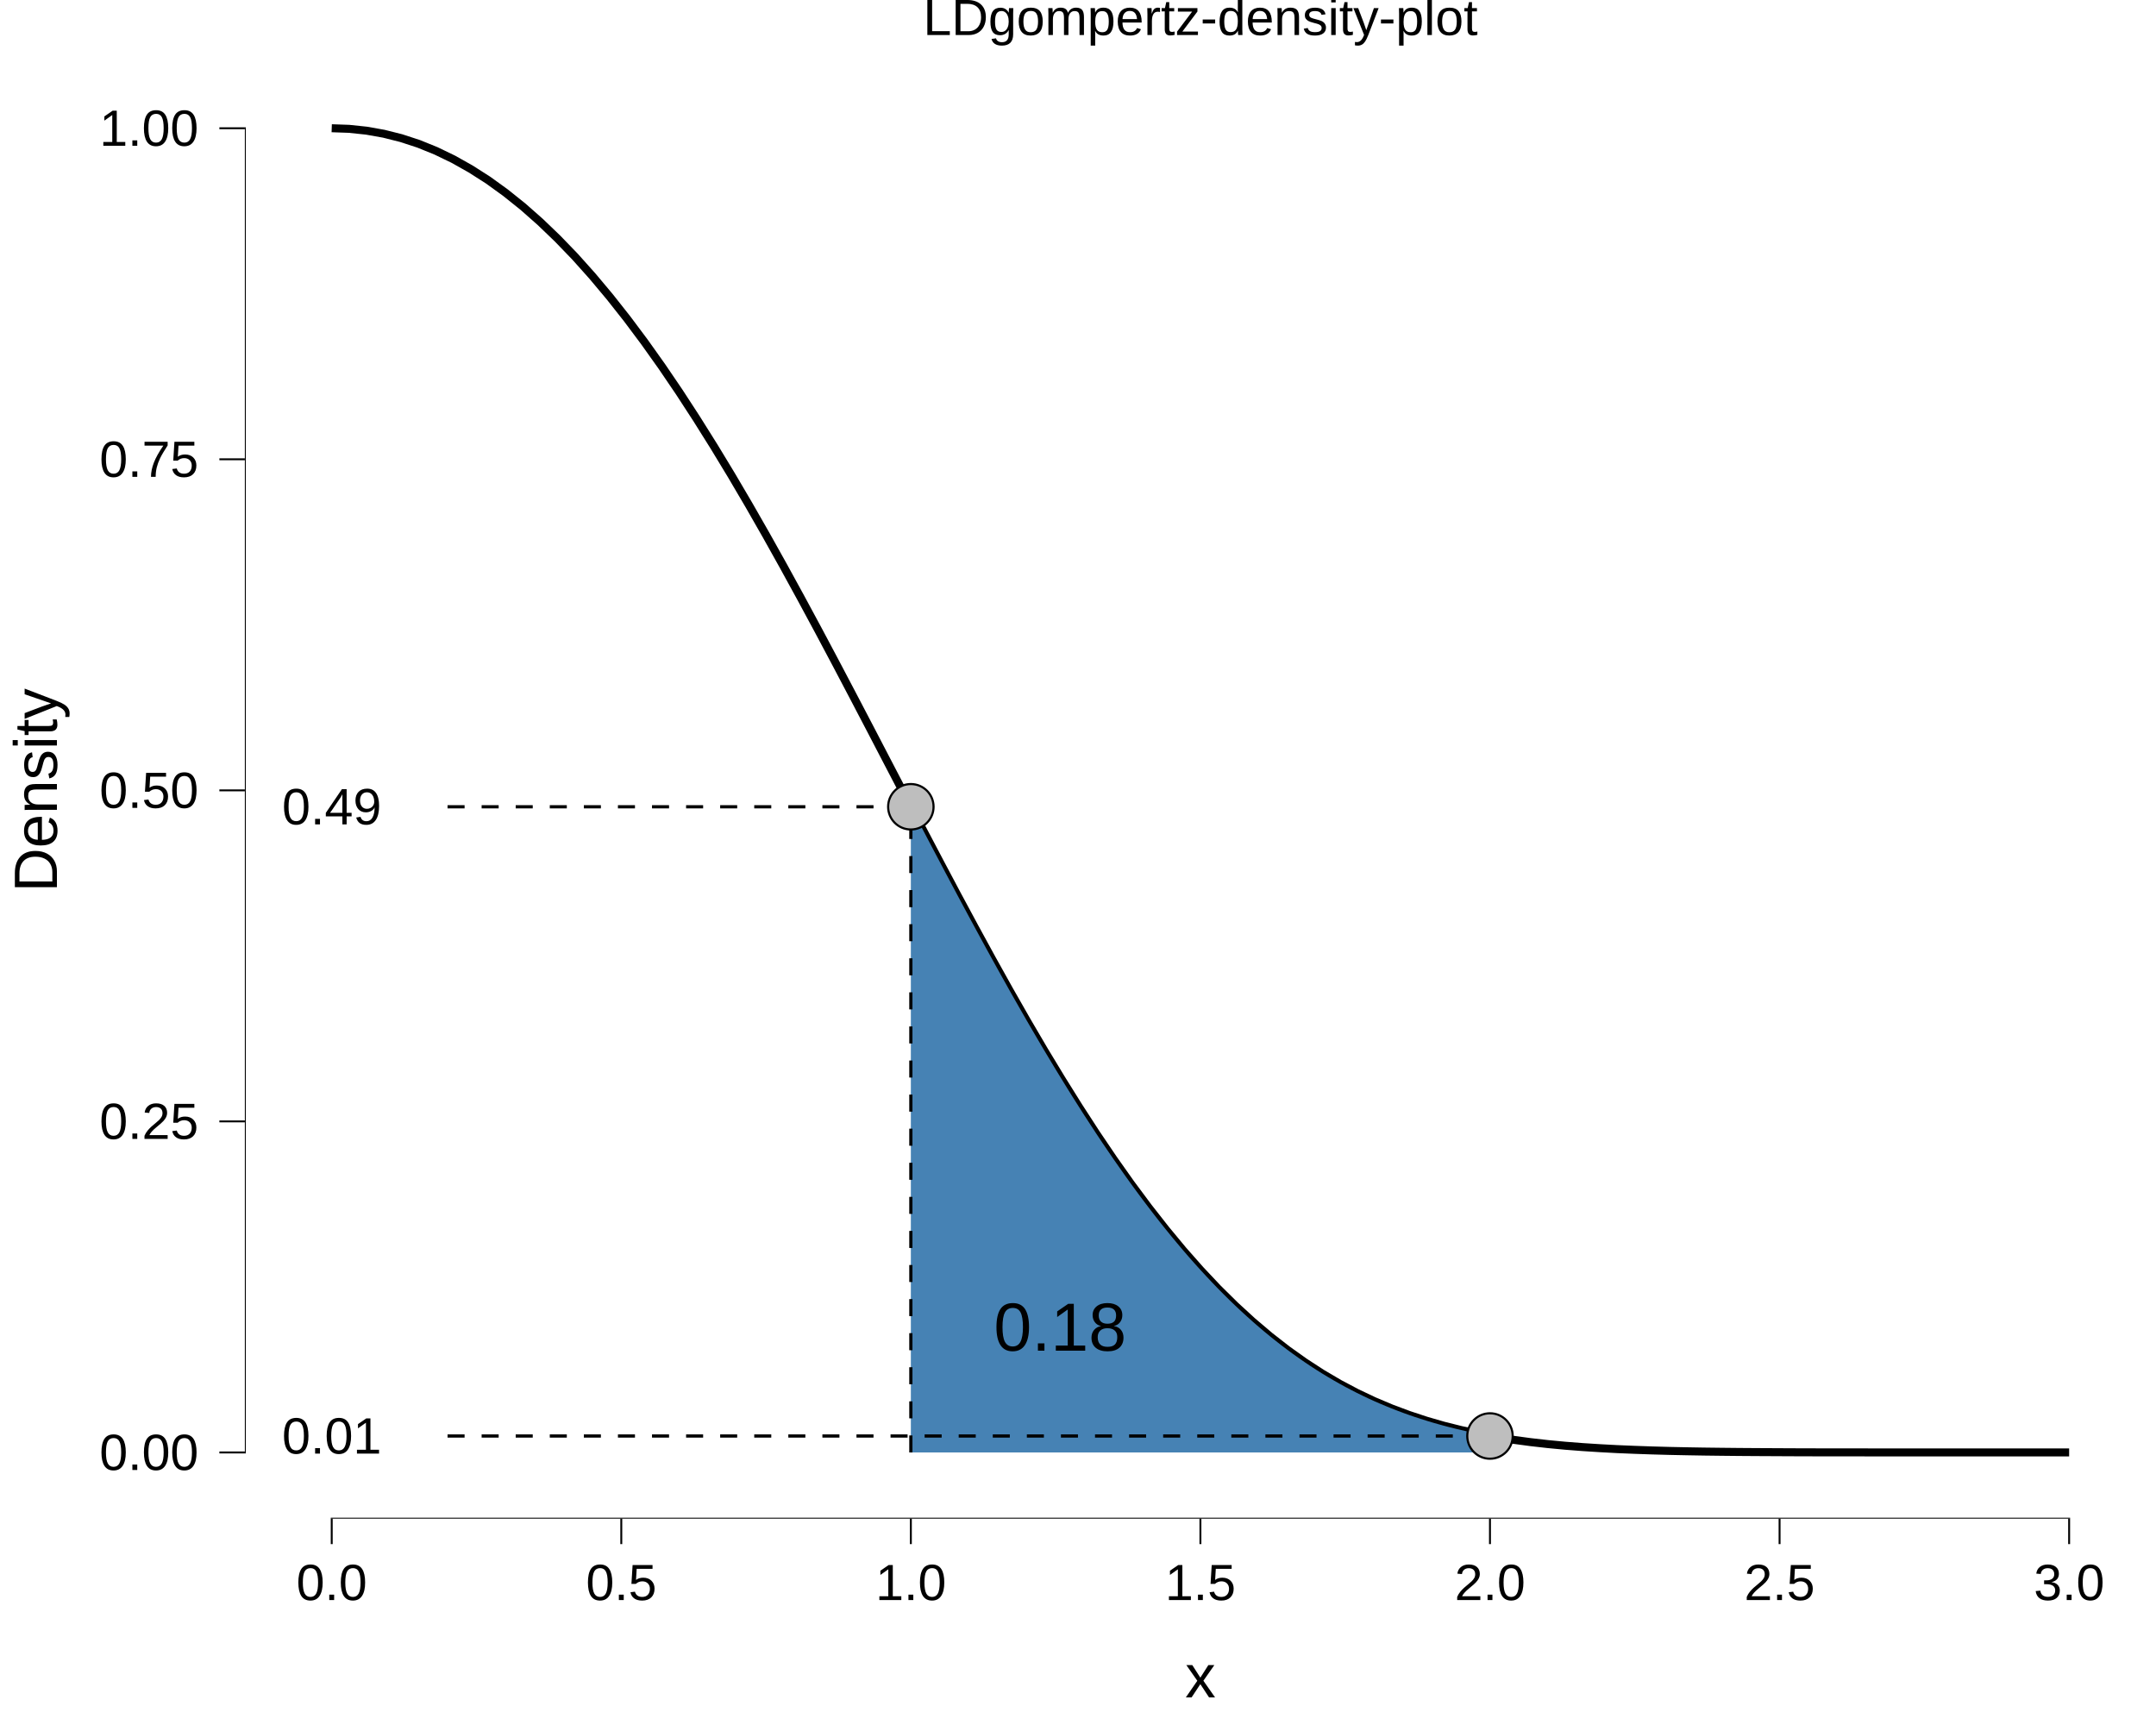
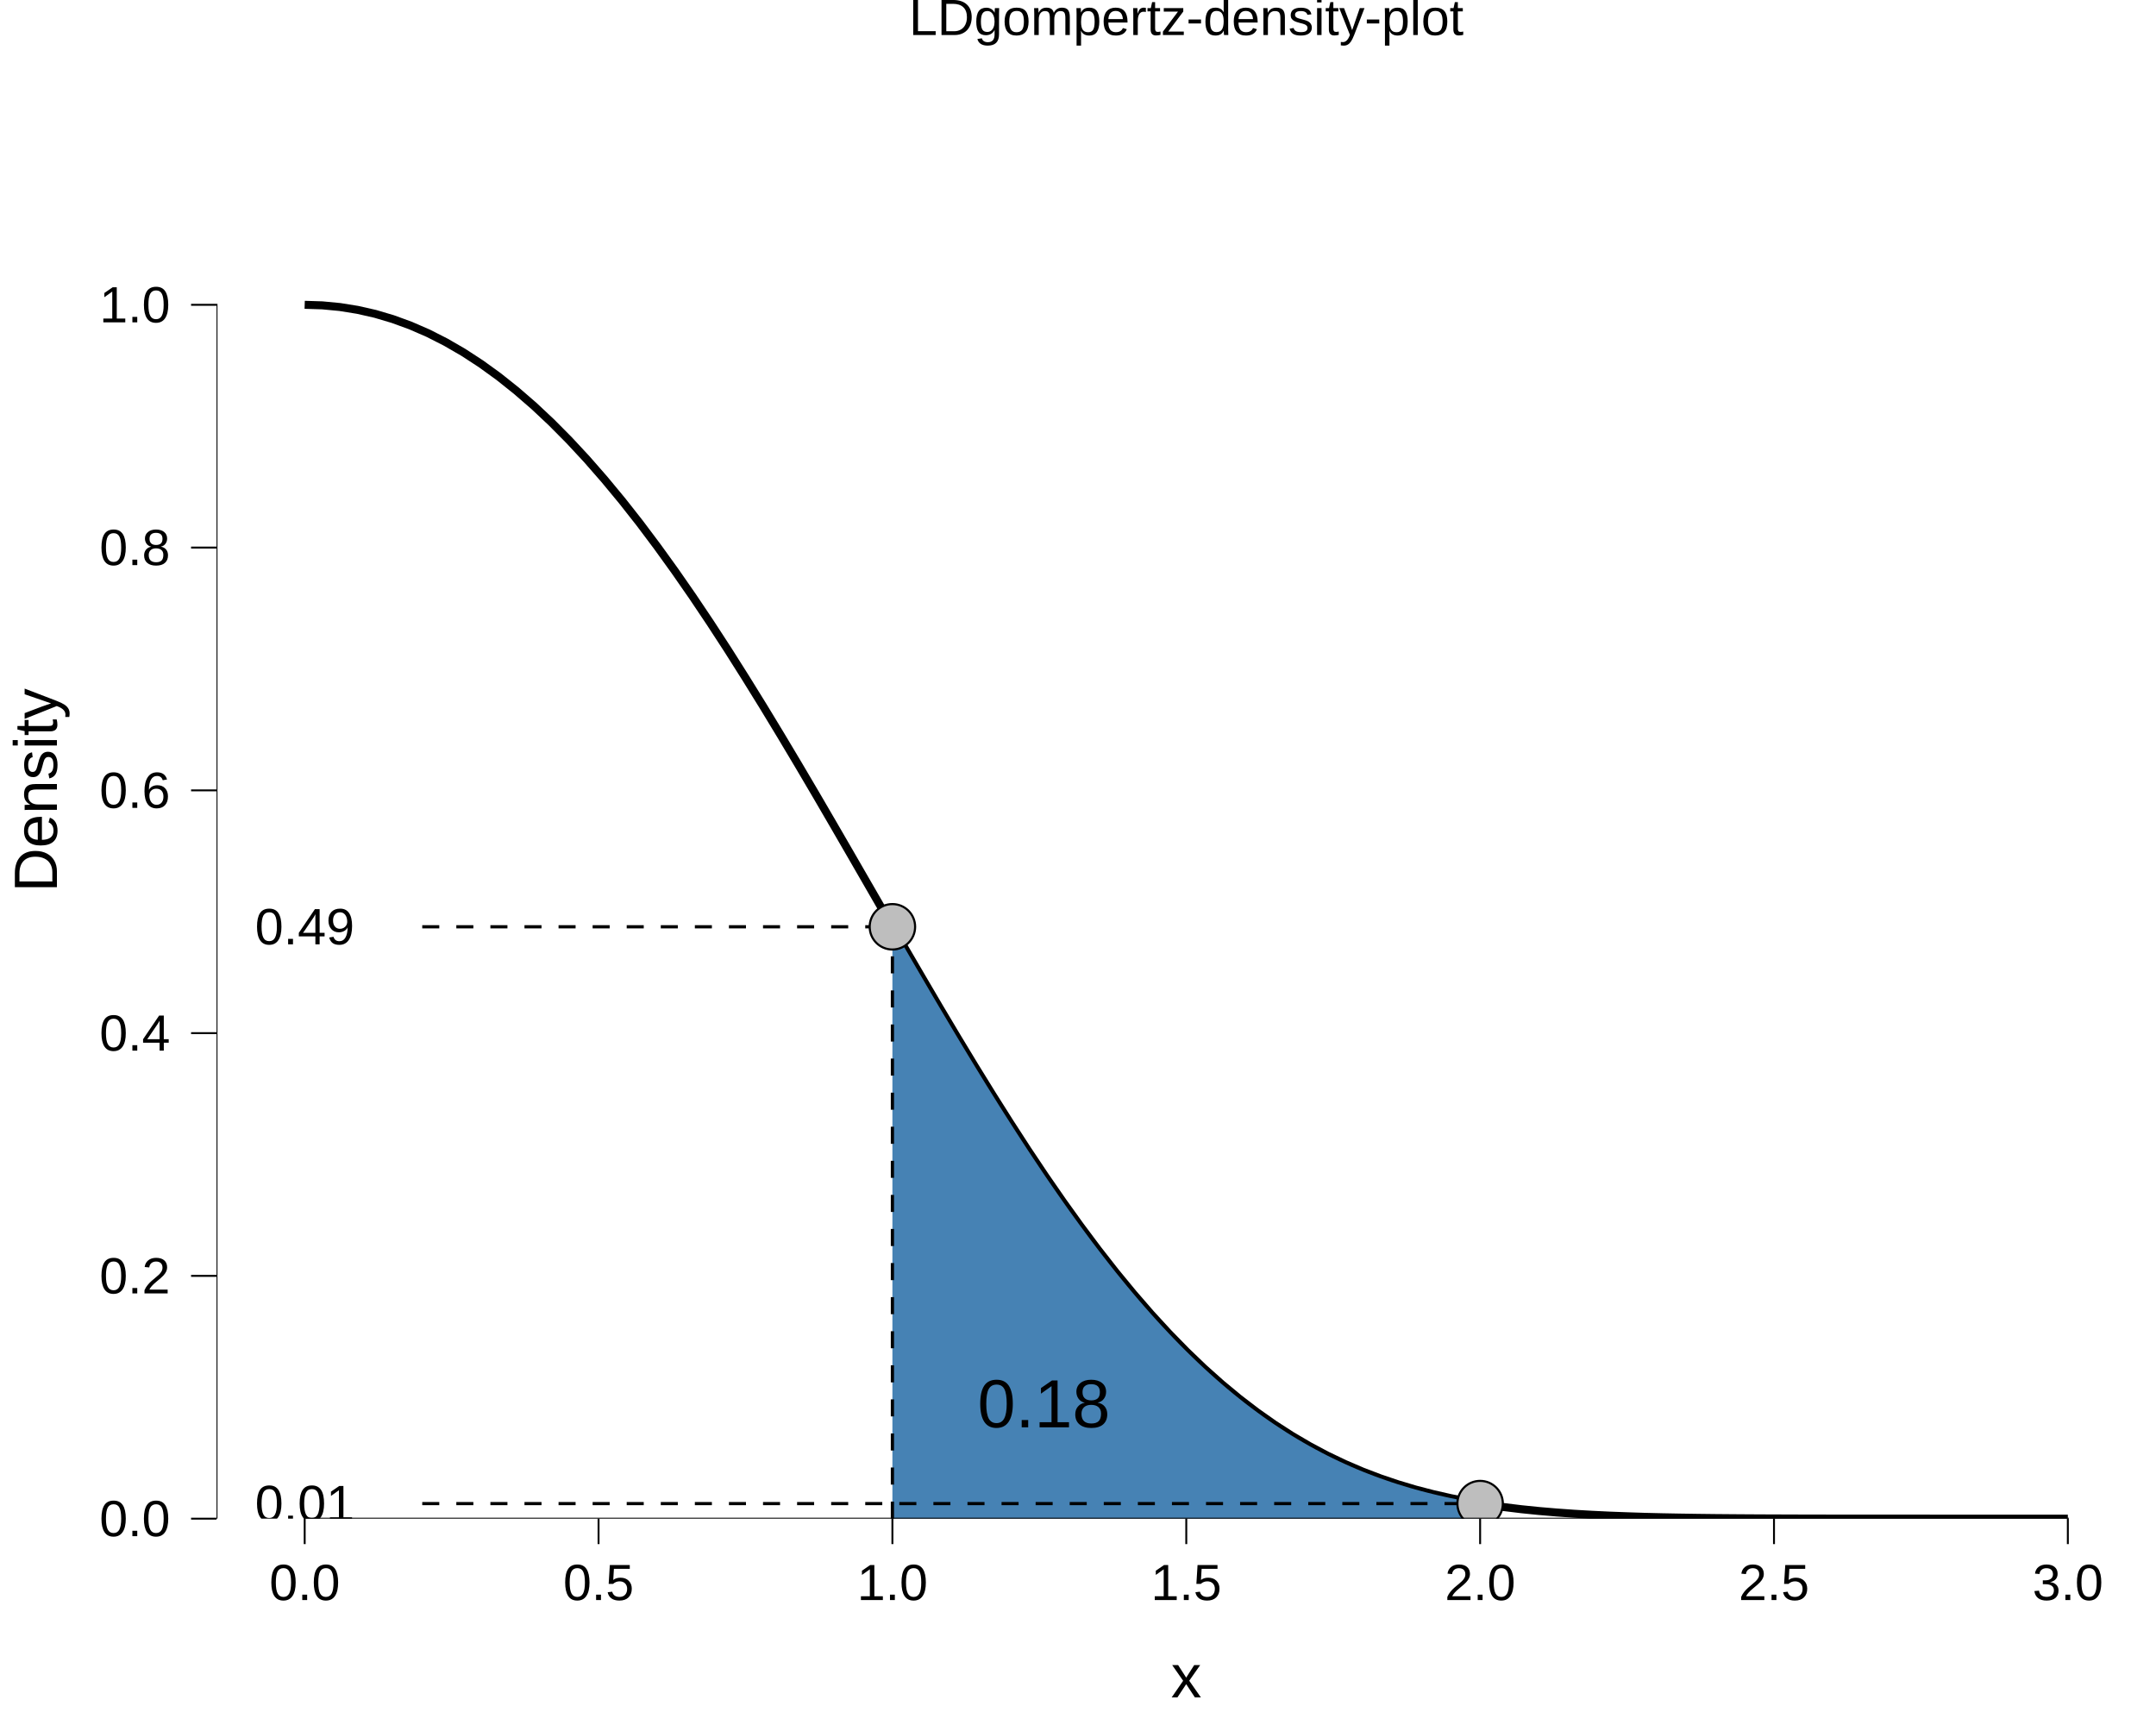
<svg xmlns="http://www.w3.org/2000/svg" viewBox="0 0 720.00 576.00">
  <defs>
    <style type="text/css">
    line, polyline, polygon, path, rect, circle {
      fill: none;
      stroke: #000000;
      stroke-linecap: round;
      stroke-linejoin: round;
      stroke-miterlimit: 10.00;
    }
  </style>
  </defs>
  <rect width="100%" height="100%" style="stroke: none; fill: #FFFFFF;" />
  <rect x="0.00" y="0.00" width="720.00" height="576.00" style="stroke-width: 10.67; stroke: none;" />
  <defs>
-     <clipPath id="cpODEuNzd8NzIwLjAwfDUwNy4xMHwyMC43MQ==">
-       <rect x="81.77" y="20.71" width="638.23" height="486.38" />
+     <clipPath id="cpNzIuMzF8NzIwLjAwfDUwNy4xMHwyMC43MQ==">
+       <rect x="72.31" y="20.71" width="647.69" height="486.38" />
    </clipPath>
  </defs>
-   <rect x="81.77" y="20.71" width="638.23" height="486.38" style="stroke-width: 10.67; stroke: none;" clip-path="url(#cpODEuNzd8NzIwLjAwfDUwNy4xMHwyMC43MQ==)" />
-   <polyline points="110.78,42.82 116.58,43.02 122.38,43.63 128.18,44.66 133.98,46.12 139.79,48.02 145.59,50.37 151.39,53.17 157.19,56.43 163.00,60.14 168.80,64.33 174.60,68.97 180.40,74.09 186.20,79.66 192.01,85.68 197.81,92.16 203.61,99.08 209.41,106.42 215.21,114.18 221.02,122.35 226.82,130.89 232.62,139.81 238.42,149.06 244.23,158.64 250.03,168.51 255.83,178.65 261.63,189.03 267.43,199.62 273.24,210.39 279.04,221.30 284.84,232.32 290.64,243.41 296.44,254.55 302.25,265.69 308.05,276.79 313.85,287.82 319.65,298.75 325.46,309.54 331.26,320.16 337.06,330.57 342.86,340.74 348.66,350.64 354.47,360.24 360.27,369.53 366.07,378.48 371.87,387.06 377.67,395.26 383.48,403.07 389.28,410.47 395.08,417.47 400.88,424.04 406.68,430.20 412.49,435.94 418.29,441.26 424.09,446.18 429.89,450.70 435.70,454.84 441.50,458.61 447.30,462.02 453.10,465.09 458.90,467.84 464.71,470.29 470.51,472.46 476.31,474.37 482.11,476.05 487.91,477.50 493.72,478.76 499.52,479.84 505.32,480.76 511.12,481.54 516.93,482.20 522.73,482.75 528.53,483.20 534.33,483.57 540.13,483.88 545.94,484.12 551.74,484.32 557.54,484.48 563.34,484.60 569.14,484.70 574.95,484.77 580.75,484.83 586.55,484.87 592.35,484.90 598.16,484.93 603.96,484.95 609.76,484.96 615.56,484.97 621.36,484.97 627.17,484.98 632.97,484.98 638.77,484.98 644.57,484.99 650.37,484.99 656.18,484.99 661.98,484.99 667.78,484.99 673.58,484.99 679.39,484.99 685.19,484.99 690.99,484.99 " style="stroke-width: 2.67; stroke-linecap: butt;" clip-path="url(#cpODEuNzd8NzIwLjAwfDUwNy4xMHwyMC43MQ==)" />
-   <polygon points="304.18,269.39 306.11,273.09 308.05,276.79 309.98,280.48 311.92,284.16 313.85,287.82 315.78,291.48 317.72,295.12 319.65,298.75 321.59,302.37 323.52,305.96 325.46,309.54 327.39,313.10 329.32,316.64 331.26,320.16 333.19,323.65 335.13,327.12 337.06,330.57 338.99,333.98 340.93,337.37 342.86,340.74 344.80,344.07 346.73,347.37 348.66,350.64 350.60,353.87 352.53,357.08 354.47,360.24 356.40,363.38 358.33,366.47 360.27,369.53 362.20,372.55 364.14,375.53 366.07,378.48 368.00,381.38 369.94,384.24 371.87,387.06 373.81,389.83 375.74,392.57 377.67,395.26 379.61,397.91 381.54,400.51 383.48,403.07 385.41,405.58 387.34,408.05 389.28,410.47 391.21,412.85 393.15,415.18 395.08,417.47 397.01,419.71 398.95,421.90 400.88,424.04 402.82,426.14 404.75,428.19 406.68,430.20 408.62,432.16 410.55,434.07 412.49,435.94 414.42,437.76 416.36,439.53 418.29,441.26 420.22,442.95 422.16,444.59 424.09,446.18 426.03,447.73 427.96,449.24 429.89,450.70 431.83,452.12 433.76,453.50 435.70,454.84 437.63,456.14 439.56,457.39 441.50,458.61 443.43,459.78 445.37,460.92 447.30,462.02 449.23,463.08 451.17,464.10 453.10,465.09 455.04,466.04 456.97,466.96 458.90,467.84 460.84,468.69 462.77,469.50 464.71,470.29 466.64,471.04 468.57,471.77 470.51,472.46 472.44,473.13 474.38,473.76 476.31,474.37 478.24,474.96 480.18,475.51 482.11,476.05 484.05,476.56 485.98,477.04 487.91,477.50 489.85,477.94 491.78,478.36 493.72,478.76 495.65,479.14 497.58,479.50 497.58,484.99 495.65,484.99 493.72,484.99 491.78,484.99 489.85,484.99 487.91,484.99 485.98,484.99 484.05,484.99 482.11,484.99 480.18,484.99 478.24,484.99 476.31,484.99 474.38,484.99 472.44,484.99 470.51,484.99 468.57,484.99 466.64,484.99 464.71,484.99 462.77,484.99 460.84,484.99 458.90,484.99 456.97,484.99 455.04,484.99 453.10,484.99 451.17,484.99 449.23,484.99 447.30,484.99 445.37,484.99 443.43,484.99 441.50,484.99 439.56,484.99 437.63,484.99 435.70,484.99 433.76,484.99 431.83,484.99 429.89,484.99 427.96,484.99 426.03,484.99 424.09,484.99 422.16,484.99 420.22,484.99 418.29,484.99 416.36,484.99 414.42,484.99 412.49,484.99 410.55,484.99 408.62,484.99 406.68,484.99 404.75,484.99 402.82,484.99 400.88,484.99 398.95,484.99 397.01,484.99 395.08,484.99 393.15,484.99 391.21,484.99 389.28,484.99 387.34,484.99 385.41,484.99 383.48,484.99 381.54,484.99 379.61,484.99 377.67,484.99 375.74,484.99 373.81,484.99 371.87,484.99 369.94,484.99 368.00,484.99 366.07,484.99 364.14,484.99 362.20,484.99 360.27,484.99 358.33,484.99 356.40,484.99 354.47,484.99 352.53,484.99 350.60,484.99 348.66,484.99 346.73,484.99 344.80,484.99 342.86,484.99 340.93,484.99 338.99,484.99 337.06,484.99 335.13,484.99 333.19,484.99 331.26,484.99 329.32,484.99 327.39,484.99 325.46,484.99 323.52,484.99 321.59,484.99 319.65,484.99 317.72,484.99 315.78,484.99 313.85,484.99 311.92,484.99 309.98,484.99 308.05,484.99 306.11,484.99 304.18,484.99 " style="stroke-width: 0.00; stroke: none; fill: #4682B4;" clip-path="url(#cpODEuNzd8NzIwLjAwfDUwNy4xMHwyMC43MQ==)" />
-   <polyline points="304.18,269.39 306.11,273.09 308.05,276.79 309.98,280.48 311.92,284.16 313.85,287.82 315.78,291.48 317.72,295.12 319.65,298.75 321.59,302.37 323.52,305.96 325.46,309.54 327.39,313.10 329.32,316.64 331.26,320.16 333.19,323.65 335.13,327.12 337.06,330.57 338.99,333.98 340.93,337.37 342.86,340.74 344.80,344.07 346.73,347.37 348.66,350.64 350.60,353.87 352.53,357.08 354.47,360.24 356.40,363.38 358.33,366.47 360.27,369.53 362.20,372.55 364.14,375.53 366.07,378.48 368.00,381.38 369.94,384.24 371.87,387.06 373.81,389.83 375.74,392.57 377.67,395.26 379.61,397.91 381.54,400.51 383.48,403.07 385.41,405.58 387.34,408.05 389.28,410.47 391.21,412.85 393.15,415.18 395.08,417.47 397.01,419.71 398.95,421.90 400.88,424.04 402.82,426.14 404.75,428.19 406.68,430.20 408.62,432.16 410.55,434.07 412.49,435.94 414.42,437.76 416.36,439.53 418.29,441.26 420.22,442.95 422.16,444.59 424.09,446.18 426.03,447.73 427.96,449.24 429.89,450.70 431.83,452.12 433.76,453.50 435.70,454.84 437.63,456.14 439.56,457.39 441.50,458.61 443.43,459.78 445.37,460.92 447.30,462.02 449.23,463.08 451.17,464.10 453.10,465.09 455.04,466.04 456.97,466.96 458.90,467.84 460.84,468.69 462.77,469.50 464.71,470.29 466.64,471.04 468.57,471.77 470.51,472.46 472.44,473.13 474.38,473.76 476.31,474.37 478.24,474.96 480.18,475.51 482.11,476.05 484.05,476.56 485.98,477.04 487.91,477.50 489.85,477.94 491.78,478.36 493.72,478.76 495.65,479.14 497.58,479.50 " style="stroke-width: 1.07; stroke: none;" clip-path="url(#cpODEuNzd8NzIwLjAwfDUwNy4xMHwyMC43MQ==)" />
-   <polyline points="497.58,484.99 495.65,484.99 493.72,484.99 491.78,484.99 489.85,484.99 487.91,484.99 485.98,484.99 484.05,484.99 482.11,484.99 480.18,484.99 478.24,484.99 476.31,484.99 474.38,484.99 472.44,484.99 470.51,484.99 468.57,484.99 466.64,484.99 464.71,484.99 462.77,484.99 460.84,484.99 458.90,484.99 456.97,484.99 455.04,484.99 453.10,484.99 451.17,484.99 449.23,484.99 447.30,484.99 445.37,484.99 443.43,484.99 441.50,484.99 439.56,484.99 437.63,484.99 435.70,484.99 433.76,484.99 431.83,484.99 429.89,484.99 427.96,484.99 426.03,484.99 424.09,484.99 422.16,484.99 420.22,484.99 418.29,484.99 416.36,484.99 414.42,484.99 412.49,484.99 410.55,484.99 408.62,484.99 406.68,484.99 404.75,484.99 402.82,484.99 400.88,484.99 398.95,484.99 397.01,484.99 395.08,484.99 393.15,484.99 391.21,484.99 389.28,484.99 387.34,484.99 385.41,484.99 383.48,484.99 381.54,484.99 379.61,484.99 377.67,484.99 375.74,484.99 373.81,484.99 371.87,484.99 369.94,484.99 368.00,484.99 366.07,484.99 364.14,484.99 362.20,484.99 360.27,484.99 358.33,484.99 356.40,484.99 354.47,484.99 352.53,484.99 350.60,484.99 348.66,484.99 346.73,484.99 344.80,484.99 342.86,484.99 340.93,484.99 338.99,484.99 337.06,484.99 335.13,484.99 333.19,484.99 331.26,484.99 329.32,484.99 327.39,484.99 325.46,484.99 323.52,484.99 321.59,484.99 319.65,484.99 317.72,484.99 315.78,484.99 313.85,484.99 311.92,484.99 309.98,484.99 308.05,484.99 306.11,484.99 304.18,484.99 " style="stroke-width: 1.07; stroke: none;" clip-path="url(#cpODEuNzd8NzIwLjAwfDUwNy4xMHwyMC43MQ==)" />
-   <g clip-path="url(#cpODEuNzd8NzIwLjAwfDUwNy4xMHwyMC43MQ==)">
-     <text x="331.88" y="451.01" style="font-size: 22.76px; font-family: Liberation Sans;" textLength="44.30px" lengthAdjust="spacingAndGlyphs">0.18</text>
+   <rect x="72.31" y="20.71" width="647.69" height="486.38" style="stroke-width: 10.67; stroke: none;" clip-path="url(#cpNzIuMzF8NzIwLjAwfDUwNy4xMHwyMC43MQ==)" />
+   <polyline points="101.75,101.78 107.64,101.96 113.53,102.52 119.42,103.47 125.30,104.80 131.19,106.55 137.08,108.70 142.97,111.26 148.86,114.25 154.75,117.66 160.63,121.49 166.52,125.75 172.41,130.44 178.30,135.54 184.19,141.07 190.07,147.00 195.96,153.34 201.85,160.08 207.74,167.19 213.63,174.67 219.51,182.51 225.40,190.68 231.29,199.16 237.18,207.94 243.07,216.99 248.95,226.29 254.84,235.80 260.73,245.51 266.62,255.38 272.51,265.38 278.39,275.48 284.28,285.65 290.17,295.86 296.06,306.07 301.95,316.25 307.84,326.36 313.72,336.38 319.61,346.27 325.50,356.00 331.39,365.54 337.28,374.86 343.16,383.94 349.05,392.75 354.94,401.26 360.83,409.46 366.72,417.33 372.60,424.85 378.49,432.00 384.38,438.79 390.27,445.20 396.16,451.23 402.04,456.87 407.93,462.13 413.82,467.01 419.71,471.52 425.60,475.67 431.48,479.46 437.37,482.91 443.26,486.04 449.15,488.85 455.04,491.38 460.92,493.62 466.81,495.61 472.70,497.37 478.59,498.90 484.48,500.24 490.37,501.39 496.25,502.38 502.14,503.22 508.03,503.94 513.92,504.54 519.81,505.04 525.69,505.46 531.58,505.80 537.47,506.08 543.36,506.30 549.25,506.49 555.13,506.63 561.02,506.74 566.91,506.83 572.80,506.90 578.69,506.95 584.57,506.99 590.46,507.02 596.35,507.04 602.24,507.06 608.13,507.07 614.01,507.08 619.90,507.08 625.79,507.09 631.68,507.09 637.57,507.09 643.46,507.09 649.34,507.10 655.23,507.10 661.12,507.10 667.01,507.10 672.90,507.10 678.78,507.10 684.67,507.10 690.56,507.10 " style="stroke-width: 2.67; stroke-linecap: butt;" clip-path="url(#cpNzIuMzF8NzIwLjAwfDUwNy4xMHwyMC43MQ==)" />
+   <polygon points="298.02,309.47 299.98,312.86 301.95,316.25 303.91,319.63 305.87,323.00 307.84,326.36 309.80,329.72 311.76,333.06 313.72,336.38 315.69,339.69 317.65,342.99 319.61,346.27 321.57,349.53 323.54,352.78 325.50,356.00 327.46,359.20 329.42,362.39 331.39,365.54 333.35,368.68 335.31,371.78 337.28,374.86 339.24,377.92 341.20,380.94 343.16,383.94 345.13,386.91 347.09,389.84 349.05,392.75 351.01,395.62 352.98,398.46 354.94,401.26 356.90,404.03 358.87,406.76 360.83,409.46 362.79,412.12 364.75,414.74 366.72,417.33 368.68,419.87 370.64,422.38 372.60,424.85 374.57,427.27 376.53,429.66 378.49,432.00 380.45,434.31 382.42,436.57 384.38,438.79 386.34,440.97 388.31,443.11 390.27,445.20 392.23,447.25 394.19,449.26 396.16,451.23 398.12,453.15 400.08,455.03 402.04,456.87 404.01,458.67 405.97,460.42 407.93,462.13 409.90,463.80 411.86,465.43 413.82,467.01 415.78,468.56 417.75,470.06 419.71,471.52 421.67,472.95 423.63,474.33 425.60,475.67 427.56,476.97 429.52,478.24 431.48,479.46 433.45,480.65 435.41,481.80 437.37,482.91 439.34,483.99 441.30,485.03 443.26,486.04 445.22,487.01 447.19,487.95 449.15,488.85 451.11,489.73 453.07,490.57 455.04,491.38 457.00,492.15 458.96,492.90 460.92,493.62 462.89,494.31 464.85,494.98 466.81,495.61 468.78,496.22 470.74,496.81 472.70,497.37 474.66,497.90 476.63,498.41 478.59,498.90 480.55,499.37 482.51,499.81 484.48,500.24 486.44,500.64 488.40,501.02 490.37,501.39 492.33,501.74 494.29,502.07 494.29,507.10 492.33,507.10 490.37,507.10 488.40,507.10 486.44,507.10 484.48,507.10 482.51,507.10 480.55,507.10 478.59,507.10 476.63,507.10 474.66,507.10 472.70,507.10 470.74,507.10 468.78,507.10 466.81,507.10 464.85,507.10 462.89,507.10 460.92,507.10 458.96,507.10 457.00,507.10 455.04,507.10 453.07,507.10 451.11,507.10 449.15,507.10 447.19,507.10 445.22,507.10 443.26,507.10 441.30,507.10 439.34,507.10 437.37,507.10 435.41,507.10 433.45,507.10 431.48,507.10 429.52,507.10 427.56,507.10 425.60,507.10 423.63,507.10 421.67,507.10 419.71,507.10 417.75,507.10 415.78,507.10 413.82,507.10 411.86,507.10 409.90,507.10 407.93,507.10 405.97,507.10 404.01,507.10 402.04,507.10 400.08,507.10 398.12,507.10 396.16,507.10 394.19,507.10 392.23,507.10 390.27,507.10 388.31,507.10 386.34,507.10 384.38,507.10 382.42,507.10 380.45,507.10 378.49,507.10 376.53,507.10 374.57,507.10 372.60,507.10 370.64,507.10 368.68,507.10 366.72,507.10 364.75,507.10 362.79,507.10 360.83,507.10 358.87,507.10 356.90,507.10 354.94,507.10 352.98,507.10 351.01,507.10 349.05,507.10 347.09,507.10 345.13,507.10 343.16,507.10 341.20,507.10 339.24,507.10 337.28,507.10 335.31,507.10 333.35,507.10 331.39,507.10 329.42,507.10 327.46,507.10 325.50,507.10 323.54,507.10 321.57,507.10 319.61,507.10 317.65,507.10 315.69,507.10 313.72,507.10 311.76,507.10 309.80,507.10 307.84,507.10 305.87,507.10 303.91,507.10 301.95,507.10 299.98,507.10 298.02,507.10 " style="stroke-width: 0.00; stroke: none; fill: #4682B4;" clip-path="url(#cpNzIuMzF8NzIwLjAwfDUwNy4xMHwyMC43MQ==)" />
+   <polyline points="298.02,309.47 299.98,312.86 301.95,316.25 303.91,319.63 305.87,323.00 307.84,326.36 309.80,329.72 311.76,333.06 313.72,336.38 315.69,339.69 317.65,342.99 319.61,346.27 321.57,349.53 323.54,352.78 325.50,356.00 327.46,359.20 329.42,362.39 331.39,365.54 333.35,368.68 335.31,371.78 337.28,374.86 339.24,377.92 341.20,380.94 343.16,383.94 345.13,386.91 347.09,389.84 349.05,392.75 351.01,395.62 352.98,398.46 354.94,401.26 356.90,404.03 358.87,406.76 360.83,409.46 362.79,412.12 364.75,414.74 366.72,417.33 368.68,419.87 370.64,422.38 372.60,424.85 374.57,427.27 376.53,429.66 378.49,432.00 380.45,434.31 382.42,436.57 384.38,438.79 386.34,440.97 388.31,443.11 390.27,445.20 392.23,447.25 394.19,449.26 396.16,451.23 398.12,453.15 400.08,455.03 402.04,456.87 404.01,458.67 405.97,460.42 407.93,462.13 409.90,463.80 411.86,465.43 413.82,467.01 415.78,468.56 417.75,470.06 419.71,471.52 421.67,472.95 423.63,474.33 425.60,475.67 427.56,476.97 429.52,478.24 431.48,479.46 433.45,480.65 435.41,481.80 437.37,482.91 439.34,483.99 441.30,485.03 443.26,486.04 445.22,487.01 447.19,487.95 449.15,488.85 451.11,489.73 453.07,490.57 455.04,491.38 457.00,492.15 458.96,492.90 460.92,493.62 462.89,494.31 464.85,494.98 466.81,495.61 468.78,496.22 470.74,496.81 472.70,497.37 474.66,497.90 476.63,498.41 478.59,498.90 480.55,499.37 482.51,499.81 484.48,500.24 486.44,500.64 488.40,501.02 490.37,501.39 492.33,501.74 494.29,502.07 " style="stroke-width: 1.07; stroke: none;" clip-path="url(#cpNzIuMzF8NzIwLjAwfDUwNy4xMHwyMC43MQ==)" />
+   <polyline points="494.29,507.10 492.33,507.10 490.37,507.10 488.40,507.10 486.44,507.10 484.48,507.10 482.51,507.10 480.55,507.10 478.59,507.10 476.63,507.10 474.66,507.10 472.70,507.10 470.74,507.10 468.78,507.10 466.81,507.10 464.85,507.10 462.89,507.10 460.92,507.10 458.96,507.10 457.00,507.10 455.04,507.10 453.07,507.10 451.11,507.10 449.15,507.10 447.19,507.10 445.22,507.10 443.26,507.10 441.30,507.10 439.34,507.10 437.37,507.10 435.41,507.10 433.45,507.10 431.48,507.10 429.52,507.10 427.56,507.10 425.60,507.10 423.63,507.10 421.67,507.10 419.71,507.10 417.75,507.10 415.78,507.10 413.82,507.10 411.86,507.10 409.90,507.10 407.93,507.10 405.97,507.10 404.01,507.10 402.04,507.10 400.08,507.10 398.12,507.10 396.16,507.10 394.19,507.10 392.23,507.10 390.27,507.10 388.31,507.10 386.34,507.10 384.38,507.10 382.42,507.10 380.45,507.10 378.49,507.10 376.53,507.10 374.57,507.10 372.60,507.10 370.64,507.10 368.68,507.10 366.72,507.10 364.75,507.10 362.79,507.10 360.83,507.10 358.87,507.10 356.90,507.10 354.94,507.10 352.98,507.10 351.01,507.10 349.05,507.10 347.09,507.10 345.13,507.10 343.16,507.10 341.20,507.10 339.24,507.10 337.28,507.10 335.31,507.10 333.35,507.10 331.39,507.10 329.42,507.10 327.46,507.10 325.50,507.10 323.54,507.10 321.57,507.10 319.61,507.10 317.65,507.10 315.69,507.10 313.72,507.10 311.76,507.10 309.80,507.10 307.84,507.10 305.87,507.10 303.91,507.10 301.95,507.10 299.98,507.10 298.02,507.10 " style="stroke-width: 1.07; stroke: none;" clip-path="url(#cpNzIuMzF8NzIwLjAwfDUwNy4xMHwyMC43MQ==)" />
+   <g clip-path="url(#cpNzIuMzF8NzIwLjAwfDUwNy4xMHwyMC43MQ==)">
+     <text x="326.46" y="476.60" style="font-size: 22.76px; font-family: Liberation Sans;" textLength="44.30px" lengthAdjust="spacingAndGlyphs">0.18</text>
  </g>
-   <line x1="149.46" y1="269.39" x2="304.18" y2="269.39" style="stroke-width: 1.07; stroke-dasharray: 5.69,5.69; stroke-linecap: butt;" clip-path="url(#cpODEuNzd8NzIwLjAwfDUwNy4xMHwyMC43MQ==)" />
-   <line x1="149.46" y1="479.50" x2="497.58" y2="479.50" style="stroke-width: 1.07; stroke-dasharray: 5.69,5.69; stroke-linecap: butt;" clip-path="url(#cpODEuNzd8NzIwLjAwfDUwNy4xMHwyMC43MQ==)" />
-   <g clip-path="url(#cpODEuNzd8NzIwLjAwfDUwNy4xMHwyMC43MQ==)">
-     <text x="94.18" y="275.26" style="font-size: 17.07px; font-family: Liberation Sans;" textLength="33.19px" lengthAdjust="spacingAndGlyphs">0.49</text>
+   <line x1="141.01" y1="309.47" x2="298.02" y2="309.47" style="stroke-width: 1.07; stroke-dasharray: 5.69,5.69; stroke-linecap: butt;" clip-path="url(#cpNzIuMzF8NzIwLjAwfDUwNy4xMHwyMC43MQ==)" />
+   <line x1="141.01" y1="502.07" x2="494.29" y2="502.07" style="stroke-width: 1.07; stroke-dasharray: 5.69,5.69; stroke-linecap: butt;" clip-path="url(#cpNzIuMzF8NzIwLjAwfDUwNy4xMHwyMC43MQ==)" />
+   <g clip-path="url(#cpNzIuMzF8NzIwLjAwfDUwNy4xMHwyMC43MQ==)">
+     <text x="85.16" y="315.33" style="font-size: 17.07px; font-family: Liberation Sans;" textLength="33.19px" lengthAdjust="spacingAndGlyphs">0.49</text>
  </g>
-   <g clip-path="url(#cpODEuNzd8NzIwLjAwfDUwNy4xMHwyMC43MQ==)">
-     <text x="94.18" y="485.37" style="font-size: 17.07px; font-family: Liberation Sans;" textLength="33.19px" lengthAdjust="spacingAndGlyphs">0.01</text>
+   <g clip-path="url(#cpNzIuMzF8NzIwLjAwfDUwNy4xMHwyMC43MQ==)">
+     <text x="85.16" y="507.93" style="font-size: 17.07px; font-family: Liberation Sans;" textLength="33.19px" lengthAdjust="spacingAndGlyphs">0.01</text>
  </g>
-   <line x1="304.18" y1="484.99" x2="304.18" y2="269.39" style="stroke-width: 1.07; stroke-dasharray: 5.69,5.69; stroke-linecap: butt;" clip-path="url(#cpODEuNzd8NzIwLjAwfDUwNy4xMHwyMC43MQ==)" />
-   <line x1="497.58" y1="484.99" x2="497.58" y2="479.50" style="stroke-width: 1.07; stroke-dasharray: 5.69,5.69; stroke-linecap: butt;" clip-path="url(#cpODEuNzd8NzIwLjAwfDUwNy4xMHwyMC43MQ==)" />
-   <circle cx="304.18" cy="269.39" r="5.69pt" style="stroke-width: 0.71; fill: #BEBEBE;" clip-path="url(#cpODEuNzd8NzIwLjAwfDUwNy4xMHwyMC43MQ==)" />
-   <circle cx="497.58" cy="479.50" r="5.69pt" style="stroke-width: 0.71; fill: #BEBEBE;" clip-path="url(#cpODEuNzd8NzIwLjAwfDUwNy4xMHwyMC43MQ==)" />
-   <line x1="110.46" y1="507.10" x2="691.31" y2="507.10" style="stroke-width: 0.64; stroke-linecap: butt;" clip-path="url(#cpODEuNzd8NzIwLjAwfDUwNy4xMHwyMC43MQ==)" />
-   <line x1="81.77" y1="485.31" x2="81.77" y2="42.50" style="stroke-width: 0.64; stroke-linecap: butt;" clip-path="url(#cpODEuNzd8NzIwLjAwfDUwNy4xMHwyMC43MQ==)" />
-   <rect x="81.77" y="20.71" width="638.23" height="486.38" style="stroke-width: 0.00; stroke: none;" clip-path="url(#cpODEuNzd8NzIwLjAwfDUwNy4xMHwyMC43MQ==)" />
+   <line x1="298.02" y1="507.10" x2="298.02" y2="309.47" style="stroke-width: 1.07; stroke-dasharray: 5.69,5.69; stroke-linecap: butt;" clip-path="url(#cpNzIuMzF8NzIwLjAwfDUwNy4xMHwyMC43MQ==)" />
+   <line x1="494.29" y1="507.10" x2="494.29" y2="502.07" style="stroke-width: 1.07; stroke-dasharray: 5.69,5.69; stroke-linecap: butt;" clip-path="url(#cpNzIuMzF8NzIwLjAwfDUwNy4xMHwyMC43MQ==)" />
+   <circle cx="298.02" cy="309.47" r="5.69pt" style="stroke-width: 0.71; fill: #BEBEBE;" clip-path="url(#cpNzIuMzF8NzIwLjAwfDUwNy4xMHwyMC43MQ==)" />
+   <circle cx="494.29" cy="502.07" r="5.69pt" style="stroke-width: 0.71; fill: #BEBEBE;" clip-path="url(#cpNzIuMzF8NzIwLjAwfDUwNy4xMHwyMC43MQ==)" />
+   <line x1="101.43" y1="507.10" x2="690.88" y2="507.10" style="stroke-width: 0.64; stroke-linecap: butt;" clip-path="url(#cpNzIuMzF8NzIwLjAwfDUwNy4xMHwyMC43MQ==)" />
+   <line x1="72.31" y1="507.42" x2="72.31" y2="101.46" style="stroke-width: 0.64; stroke-linecap: butt;" clip-path="url(#cpNzIuMzF8NzIwLjAwfDUwNy4xMHwyMC43MQ==)" />
+   <rect x="72.31" y="20.71" width="647.69" height="486.38" style="stroke-width: 0.00; stroke: none;" clip-path="url(#cpNzIuMzF8NzIwLjAwfDUwNy4xMHwyMC43MQ==)" />
  <defs>
    <clipPath id="cpMC4wMHw3MjAuMDB8NTc2LjAwfDAuMDA=">
      <rect x="0.00" y="0.00" width="720.00" height="576.00" />
    </clipPath>
  </defs>
-   <polyline points="81.77,507.10 81.77,20.71 " style="stroke-width: 0.00; stroke: none; stroke-linecap: butt;" clip-path="url(#cpMC4wMHw3MjAuMDB8NTc2LjAwfDAuMDA=)" />
+   <polyline points="72.31,507.10 72.31,20.71 " style="stroke-width: 0.00; stroke: none; stroke-linecap: butt;" clip-path="url(#cpMC4wMHw3MjAuMDB8NTc2LjAwfDAuMDA=)" />
  <g clip-path="url(#cpMC4wMHw3MjAuMDB8NTc2LjAwfDAuMDA=)">
-     <text x="33.21" y="490.84" style="font-size: 17.00px; font-family: Liberation Sans;" textLength="33.08px" lengthAdjust="spacingAndGlyphs">0.00</text>
+     <text x="33.21" y="512.95" style="font-size: 17.00px; font-family: Liberation Sans;" textLength="23.62px" lengthAdjust="spacingAndGlyphs">0.0</text>
  </g>
  <g clip-path="url(#cpMC4wMHw3MjAuMDB8NTc2LjAwfDAuMDA=)">
-     <text x="33.21" y="380.30" style="font-size: 17.00px; font-family: Liberation Sans;" textLength="33.08px" lengthAdjust="spacingAndGlyphs">0.25</text>
+     <text x="33.21" y="431.88" style="font-size: 17.00px; font-family: Liberation Sans;" textLength="23.62px" lengthAdjust="spacingAndGlyphs">0.2</text>
  </g>
  <g clip-path="url(#cpMC4wMHw3MjAuMDB8NTc2LjAwfDAuMDA=)">
-     <text x="33.21" y="269.76" style="font-size: 17.00px; font-family: Liberation Sans;" textLength="33.08px" lengthAdjust="spacingAndGlyphs">0.50</text>
+     <text x="33.21" y="350.82" style="font-size: 17.00px; font-family: Liberation Sans;" textLength="23.62px" lengthAdjust="spacingAndGlyphs">0.4</text>
  </g>
  <g clip-path="url(#cpMC4wMHw3MjAuMDB8NTc2LjAwfDAuMDA=)">
-     <text x="33.21" y="159.22" style="font-size: 17.00px; font-family: Liberation Sans;" textLength="33.08px" lengthAdjust="spacingAndGlyphs">0.75</text>
+     <text x="33.21" y="269.76" style="font-size: 17.00px; font-family: Liberation Sans;" textLength="23.62px" lengthAdjust="spacingAndGlyphs">0.6</text>
  </g>
  <g clip-path="url(#cpMC4wMHw3MjAuMDB8NTc2LjAwfDAuMDA=)">
-     <text x="33.21" y="48.67" style="font-size: 17.00px; font-family: Liberation Sans;" textLength="33.08px" lengthAdjust="spacingAndGlyphs">1.00</text>
-   </g>
-   <polyline points="73.26,484.99 81.77,484.99 " style="stroke-width: 0.64; stroke-linecap: butt;" clip-path="url(#cpMC4wMHw3MjAuMDB8NTc2LjAwfDAuMDA=)" />
-   <polyline points="73.26,374.45 81.77,374.45 " style="stroke-width: 0.64; stroke-linecap: butt;" clip-path="url(#cpMC4wMHw3MjAuMDB8NTc2LjAwfDAuMDA=)" />
-   <polyline points="73.26,263.91 81.77,263.91 " style="stroke-width: 0.64; stroke-linecap: butt;" clip-path="url(#cpMC4wMHw3MjAuMDB8NTc2LjAwfDAuMDA=)" />
-   <polyline points="73.26,153.36 81.77,153.36 " style="stroke-width: 0.64; stroke-linecap: butt;" clip-path="url(#cpMC4wMHw3MjAuMDB8NTc2LjAwfDAuMDA=)" />
-   <polyline points="73.26,42.82 81.77,42.82 " style="stroke-width: 0.64; stroke-linecap: butt;" clip-path="url(#cpMC4wMHw3MjAuMDB8NTc2LjAwfDAuMDA=)" />
-   <polyline points="81.77,507.10 720.00,507.10 " style="stroke-width: 0.00; stroke: none; stroke-linecap: butt;" clip-path="url(#cpMC4wMHw3MjAuMDB8NTc2LjAwfDAuMDA=)" />
-   <polyline points="110.78,515.60 110.78,507.10 " style="stroke-width: 0.64; stroke-linecap: butt;" clip-path="url(#cpMC4wMHw3MjAuMDB8NTc2LjAwfDAuMDA=)" />
-   <polyline points="207.48,515.60 207.48,507.10 " style="stroke-width: 0.64; stroke-linecap: butt;" clip-path="url(#cpMC4wMHw3MjAuMDB8NTc2LjAwfDAuMDA=)" />
-   <polyline points="304.18,515.60 304.18,507.10 " style="stroke-width: 0.64; stroke-linecap: butt;" clip-path="url(#cpMC4wMHw3MjAuMDB8NTc2LjAwfDAuMDA=)" />
-   <polyline points="400.88,515.60 400.88,507.10 " style="stroke-width: 0.64; stroke-linecap: butt;" clip-path="url(#cpMC4wMHw3MjAuMDB8NTc2LjAwfDAuMDA=)" />
-   <polyline points="497.58,515.60 497.58,507.10 " style="stroke-width: 0.64; stroke-linecap: butt;" clip-path="url(#cpMC4wMHw3MjAuMDB8NTc2LjAwfDAuMDA=)" />
-   <polyline points="594.29,515.60 594.29,507.10 " style="stroke-width: 0.64; stroke-linecap: butt;" clip-path="url(#cpMC4wMHw3MjAuMDB8NTc2LjAwfDAuMDA=)" />
-   <polyline points="690.99,515.60 690.99,507.10 " style="stroke-width: 0.64; stroke-linecap: butt;" clip-path="url(#cpMC4wMHw3MjAuMDB8NTc2LjAwfDAuMDA=)" />
-   <g clip-path="url(#cpMC4wMHw3MjAuMDB8NTc2LjAwfDAuMDA=)">
-     <text x="98.96" y="534.28" style="font-size: 17.00px; font-family: Liberation Sans;" textLength="23.62px" lengthAdjust="spacingAndGlyphs">0.0</text>
+     <text x="33.21" y="188.69" style="font-size: 17.00px; font-family: Liberation Sans;" textLength="23.62px" lengthAdjust="spacingAndGlyphs">0.8</text>
  </g>
  <g clip-path="url(#cpMC4wMHw3MjAuMDB8NTc2LjAwfDAuMDA=)">
-     <text x="195.67" y="534.28" style="font-size: 17.00px; font-family: Liberation Sans;" textLength="23.62px" lengthAdjust="spacingAndGlyphs">0.5</text>
+     <text x="33.21" y="107.63" style="font-size: 17.00px; font-family: Liberation Sans;" textLength="23.62px" lengthAdjust="spacingAndGlyphs">1.0</text>
+   </g>
+   <polyline points="63.81,507.10 72.31,507.10 " style="stroke-width: 0.64; stroke-linecap: butt;" clip-path="url(#cpMC4wMHw3MjAuMDB8NTc2LjAwfDAuMDA=)" />
+   <polyline points="63.81,426.03 72.31,426.03 " style="stroke-width: 0.64; stroke-linecap: butt;" clip-path="url(#cpMC4wMHw3MjAuMDB8NTc2LjAwfDAuMDA=)" />
+   <polyline points="63.81,344.97 72.31,344.97 " style="stroke-width: 0.64; stroke-linecap: butt;" clip-path="url(#cpMC4wMHw3MjAuMDB8NTc2LjAwfDAuMDA=)" />
+   <polyline points="63.81,263.91 72.31,263.91 " style="stroke-width: 0.64; stroke-linecap: butt;" clip-path="url(#cpMC4wMHw3MjAuMDB8NTc2LjAwfDAuMDA=)" />
+   <polyline points="63.81,182.84 72.31,182.84 " style="stroke-width: 0.64; stroke-linecap: butt;" clip-path="url(#cpMC4wMHw3MjAuMDB8NTc2LjAwfDAuMDA=)" />
+   <polyline points="63.81,101.78 72.31,101.78 " style="stroke-width: 0.64; stroke-linecap: butt;" clip-path="url(#cpMC4wMHw3MjAuMDB8NTc2LjAwfDAuMDA=)" />
+   <polyline points="72.31,507.10 720.00,507.10 " style="stroke-width: 0.00; stroke: none; stroke-linecap: butt;" clip-path="url(#cpMC4wMHw3MjAuMDB8NTc2LjAwfDAuMDA=)" />
+   <polyline points="101.75,515.60 101.75,507.10 " style="stroke-width: 0.64; stroke-linecap: butt;" clip-path="url(#cpMC4wMHw3MjAuMDB8NTc2LjAwfDAuMDA=)" />
+   <polyline points="199.89,515.60 199.89,507.10 " style="stroke-width: 0.64; stroke-linecap: butt;" clip-path="url(#cpMC4wMHw3MjAuMDB8NTc2LjAwfDAuMDA=)" />
+   <polyline points="298.02,515.60 298.02,507.10 " style="stroke-width: 0.64; stroke-linecap: butt;" clip-path="url(#cpMC4wMHw3MjAuMDB8NTc2LjAwfDAuMDA=)" />
+   <polyline points="396.16,515.60 396.16,507.10 " style="stroke-width: 0.64; stroke-linecap: butt;" clip-path="url(#cpMC4wMHw3MjAuMDB8NTc2LjAwfDAuMDA=)" />
+   <polyline points="494.29,515.60 494.29,507.10 " style="stroke-width: 0.64; stroke-linecap: butt;" clip-path="url(#cpMC4wMHw3MjAuMDB8NTc2LjAwfDAuMDA=)" />
+   <polyline points="592.43,515.60 592.43,507.10 " style="stroke-width: 0.64; stroke-linecap: butt;" clip-path="url(#cpMC4wMHw3MjAuMDB8NTc2LjAwfDAuMDA=)" />
+   <polyline points="690.56,515.60 690.56,507.10 " style="stroke-width: 0.64; stroke-linecap: butt;" clip-path="url(#cpMC4wMHw3MjAuMDB8NTc2LjAwfDAuMDA=)" />
+   <g clip-path="url(#cpMC4wMHw3MjAuMDB8NTc2LjAwfDAuMDA=)">
+     <text x="89.94" y="534.28" style="font-size: 17.00px; font-family: Liberation Sans;" textLength="23.62px" lengthAdjust="spacingAndGlyphs">0.0</text>
  </g>
  <g clip-path="url(#cpMC4wMHw3MjAuMDB8NTc2LjAwfDAuMDA=)">
-     <text x="292.37" y="534.28" style="font-size: 17.00px; font-family: Liberation Sans;" textLength="23.62px" lengthAdjust="spacingAndGlyphs">1.0</text>
+     <text x="188.07" y="534.28" style="font-size: 17.00px; font-family: Liberation Sans;" textLength="23.62px" lengthAdjust="spacingAndGlyphs">0.5</text>
  </g>
  <g clip-path="url(#cpMC4wMHw3MjAuMDB8NTc2LjAwfDAuMDA=)">
-     <text x="389.07" y="534.28" style="font-size: 17.00px; font-family: Liberation Sans;" textLength="23.62px" lengthAdjust="spacingAndGlyphs">1.5</text>
+     <text x="286.21" y="534.28" style="font-size: 17.00px; font-family: Liberation Sans;" textLength="23.62px" lengthAdjust="spacingAndGlyphs">1.0</text>
  </g>
  <g clip-path="url(#cpMC4wMHw3MjAuMDB8NTc2LjAwfDAuMDA=)">
-     <text x="485.77" y="534.28" style="font-size: 17.00px; font-family: Liberation Sans;" textLength="23.62px" lengthAdjust="spacingAndGlyphs">2.0</text>
+     <text x="384.34" y="534.28" style="font-size: 17.00px; font-family: Liberation Sans;" textLength="23.62px" lengthAdjust="spacingAndGlyphs">1.5</text>
  </g>
  <g clip-path="url(#cpMC4wMHw3MjAuMDB8NTc2LjAwfDAuMDA=)">
-     <text x="582.47" y="534.28" style="font-size: 17.00px; font-family: Liberation Sans;" textLength="23.62px" lengthAdjust="spacingAndGlyphs">2.5</text>
+     <text x="482.48" y="534.28" style="font-size: 17.00px; font-family: Liberation Sans;" textLength="23.62px" lengthAdjust="spacingAndGlyphs">2.0</text>
  </g>
  <g clip-path="url(#cpMC4wMHw3MjAuMDB8NTc2LjAwfDAuMDA=)">
-     <text x="679.18" y="534.28" style="font-size: 17.00px; font-family: Liberation Sans;" textLength="23.62px" lengthAdjust="spacingAndGlyphs">3.0</text>
+     <text x="580.61" y="534.28" style="font-size: 17.00px; font-family: Liberation Sans;" textLength="23.62px" lengthAdjust="spacingAndGlyphs">2.5</text>
  </g>
  <g clip-path="url(#cpMC4wMHw3MjAuMDB8NTc2LjAwfDAuMDA=)">
-     <text x="395.78" y="566.78" style="font-size: 20.40px; font-family: Liberation Sans;" textLength="10.20px" lengthAdjust="spacingAndGlyphs">x</text>
+     <text x="678.75" y="534.28" style="font-size: 17.00px; font-family: Liberation Sans;" textLength="23.62px" lengthAdjust="spacingAndGlyphs">3.0</text>
+   </g>
+   <g clip-path="url(#cpMC4wMHw3MjAuMDB8NTc2LjAwfDAuMDA=)">
+     <text x="391.05" y="566.78" style="font-size: 20.40px; font-family: Liberation Sans;" textLength="10.20px" lengthAdjust="spacingAndGlyphs">x</text>
  </g>
  <g clip-path="url(#cpMC4wMHw3MjAuMDB8NTc2LjAwfDAuMDA=)">
    <text transform="translate(19.01,297.91) rotate(-90)" style="font-size: 20.40px; font-family: Liberation Sans;" textLength="68.02px" lengthAdjust="spacingAndGlyphs">Density</text>
  </g>
  <g clip-path="url(#cpMC4wMHw3MjAuMDB8NTc2LjAwfDAuMDA=)">
-     <text x="308.30" y="11.70" style="font-size: 17.00px; font-family: Liberation Sans;" textLength="185.16px" lengthAdjust="spacingAndGlyphs">LDgompertz-density-plot</text>
+     <text x="303.58" y="11.70" style="font-size: 17.00px; font-family: Liberation Sans;" textLength="185.16px" lengthAdjust="spacingAndGlyphs">LDgompertz-density-plot</text>
  </g>
</svg>
